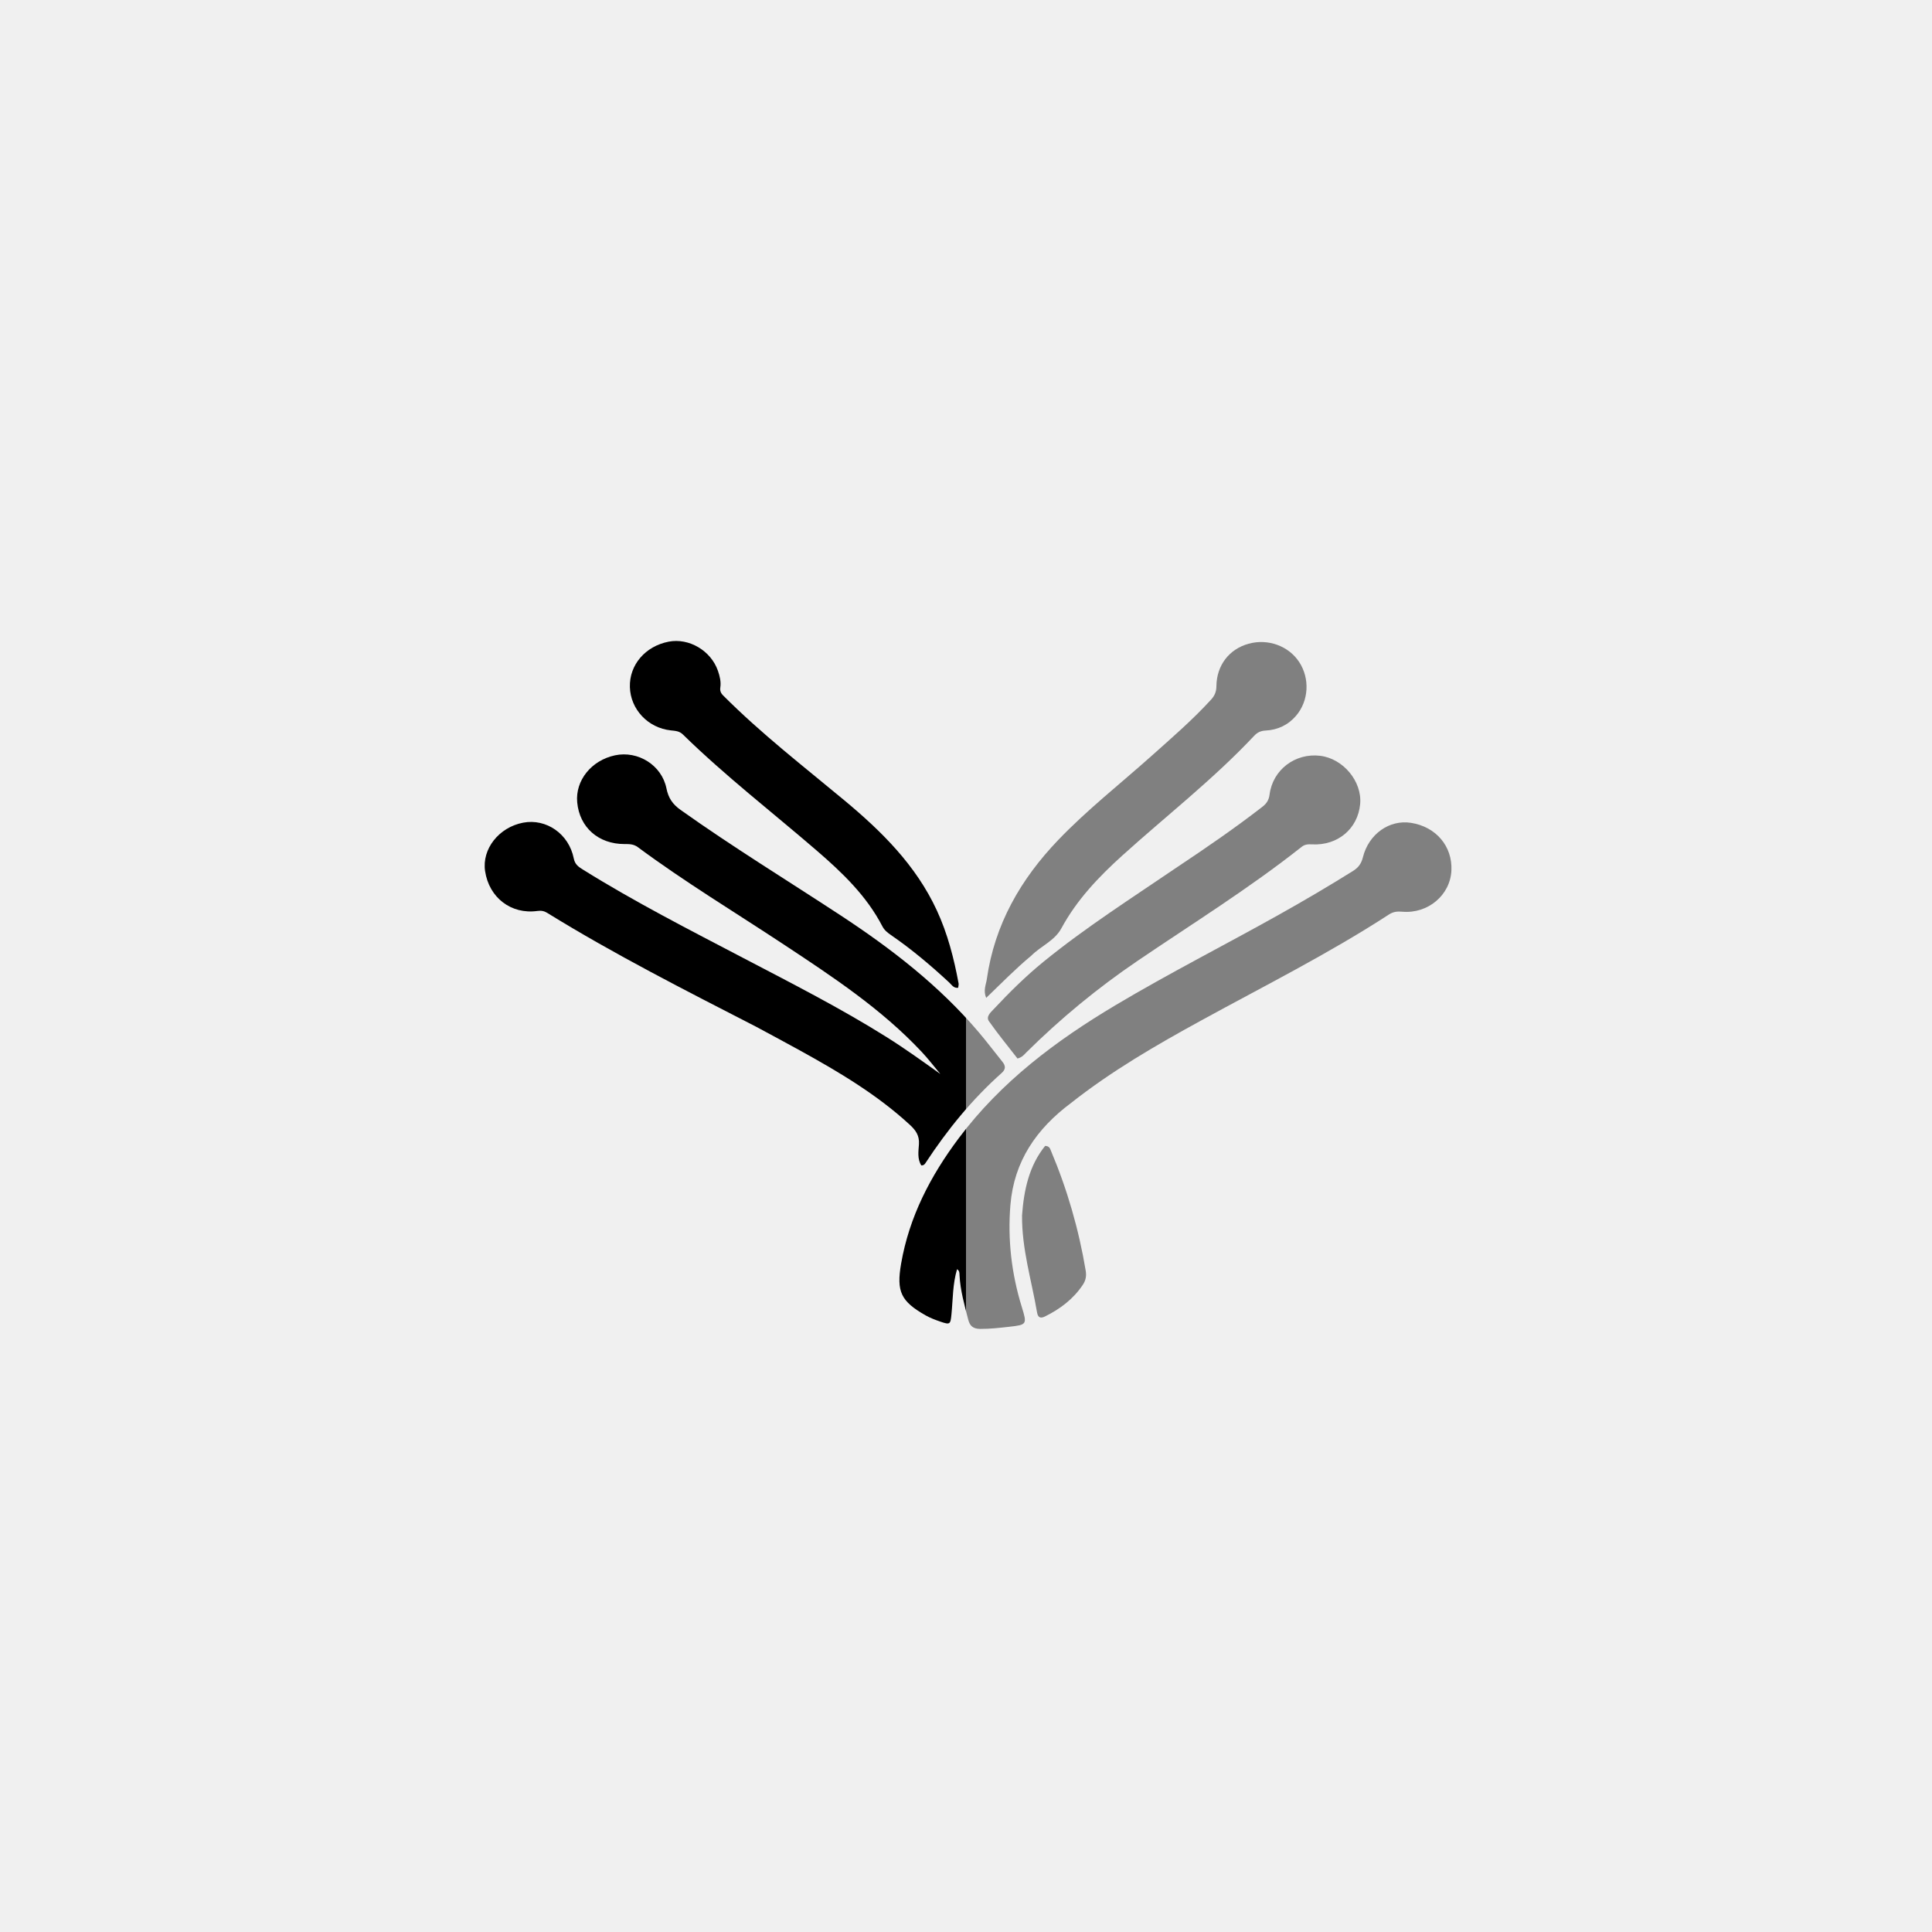
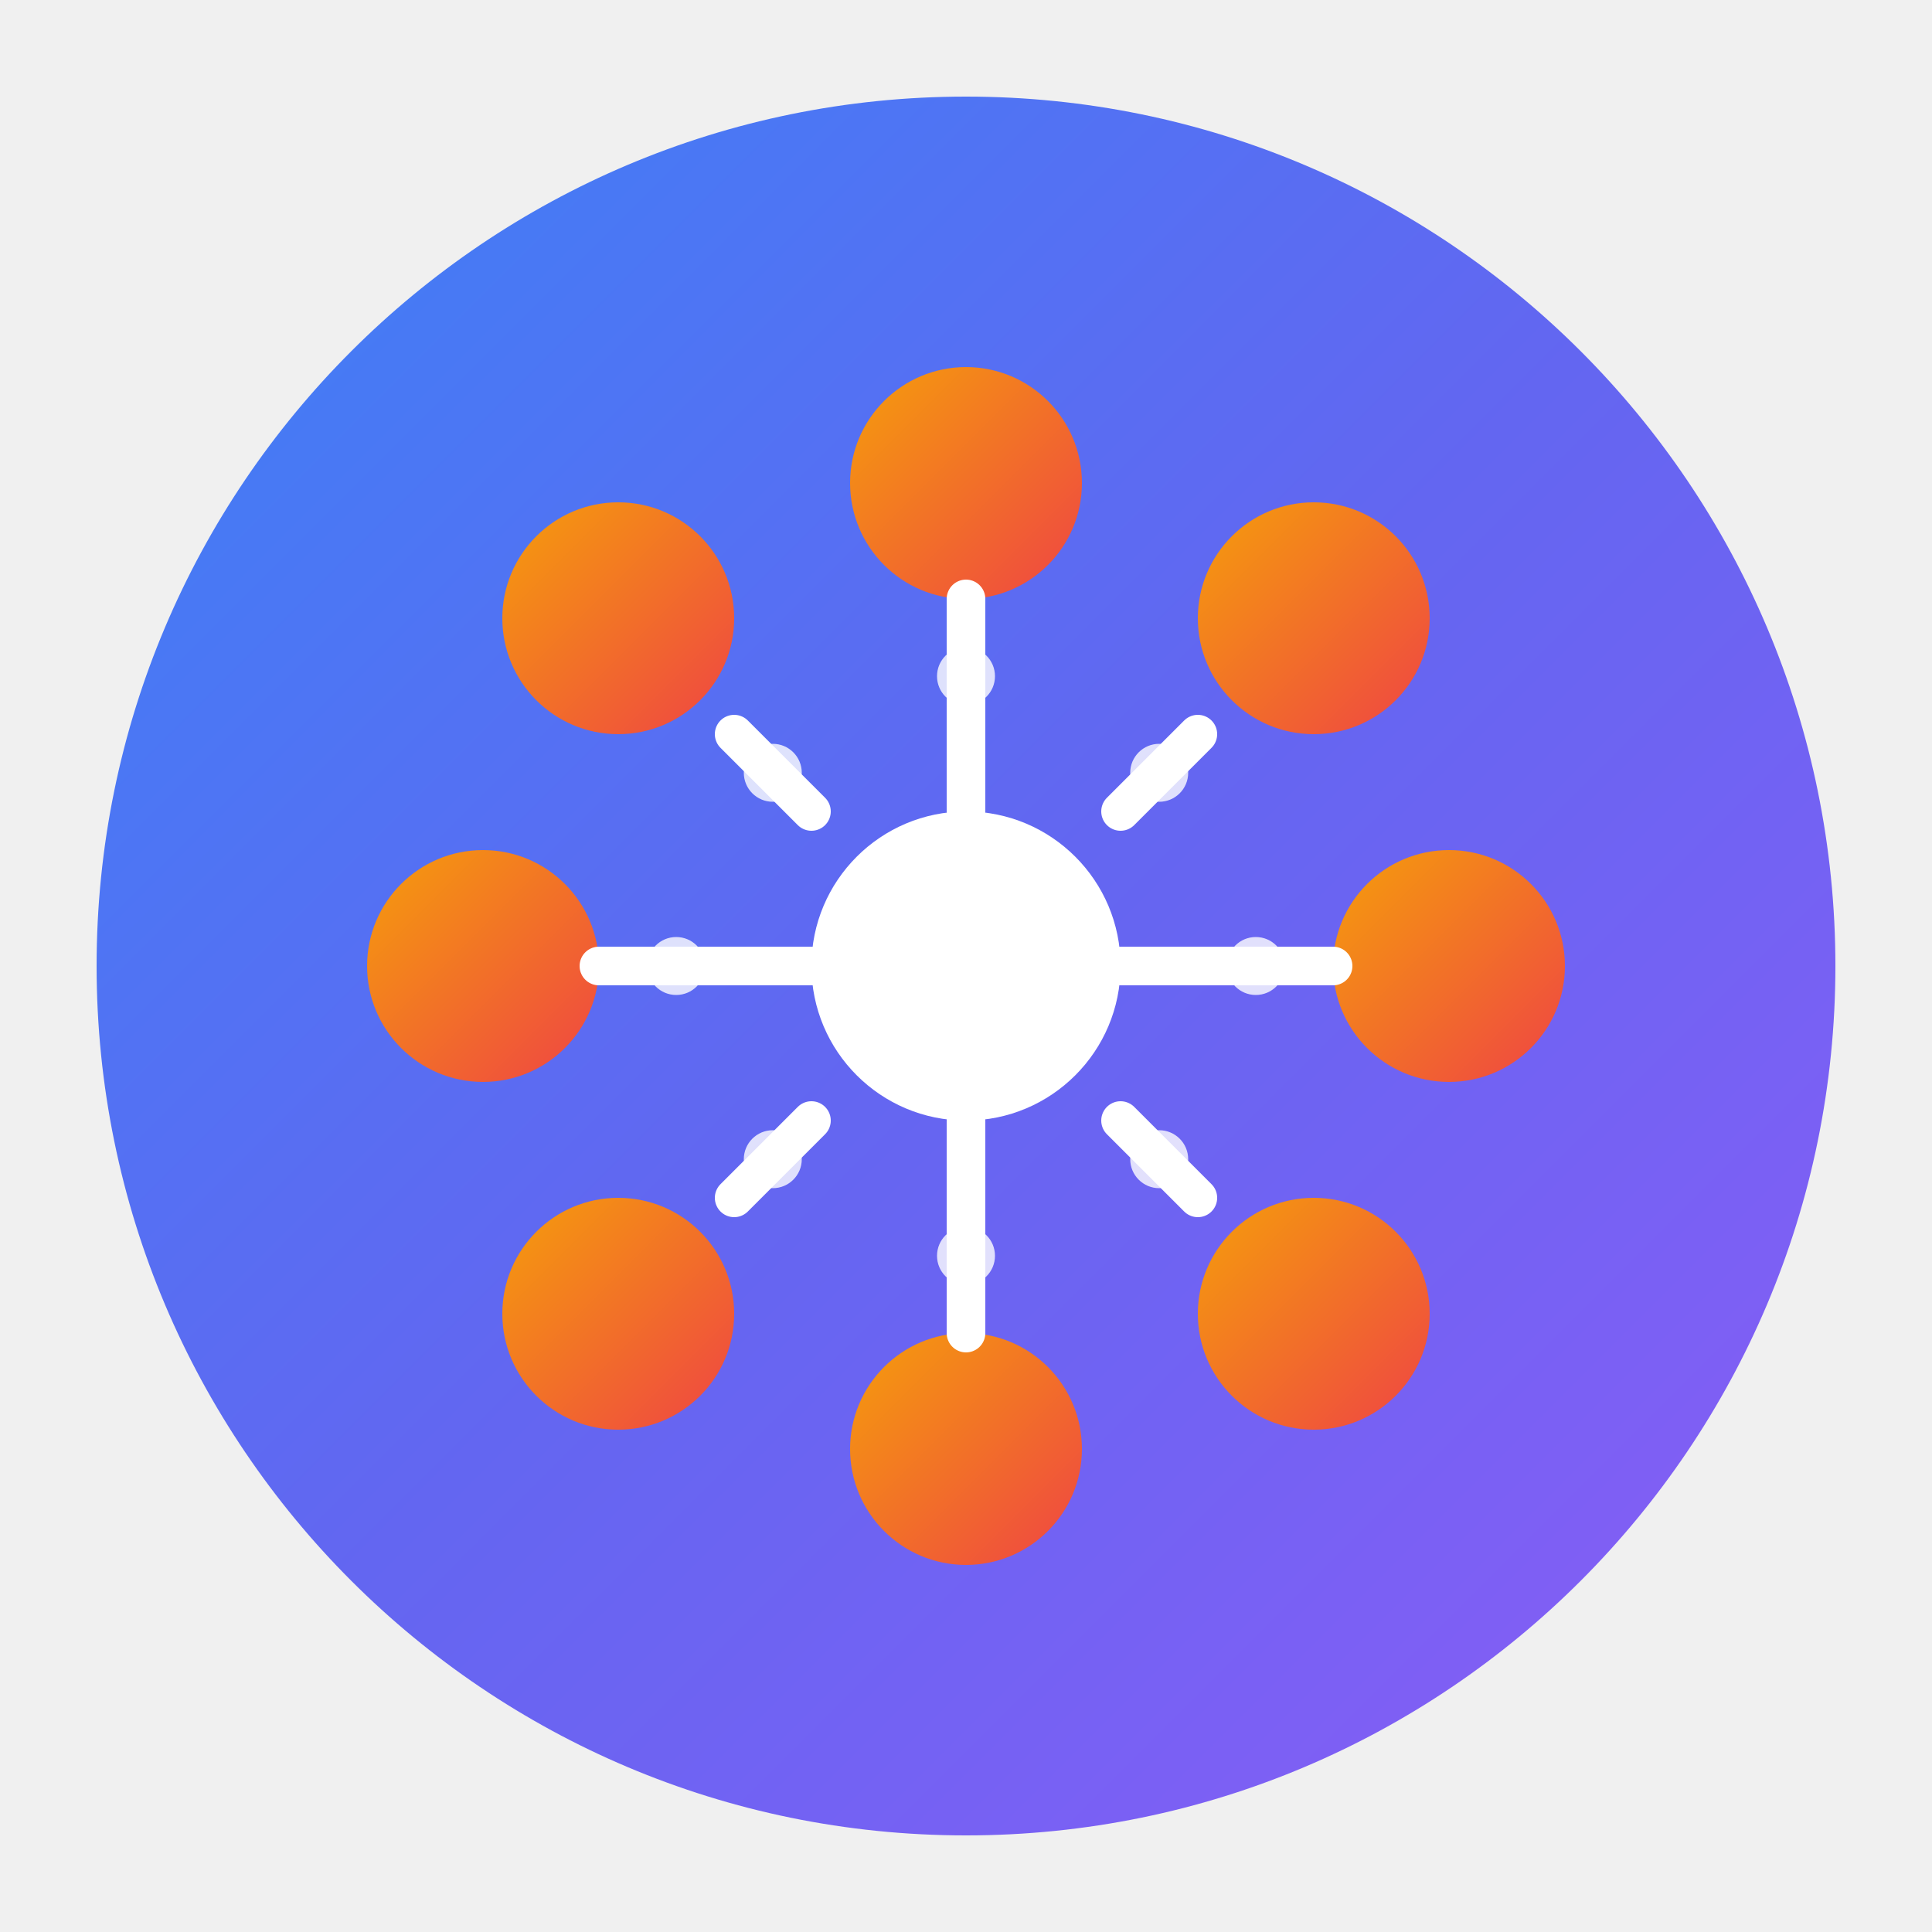
- <svg xmlns="http://www.w3.org/2000/svg" version="1.1" id="Layer_1" x="0px" y="0px" width="100%" viewBox="0 0 1024 1024" enable-background="new 0 0 1024 1024" xml:space="preserve">
-   <path fill="black" opacity="1" stroke="none" d=" M400.85,544.235   C363.195,524.877 325.75,505.901 289.995,483.828   C288.368,482.823 286.797,482.555 284.813,482.83   C270.901,484.759 259.22,475.774 257.106,461.702   C255.349,450.008 264.427,438.465 277.296,436.029   C289.562,433.707 301.548,441.998 304.111,455.006   C304.733,458.16 306.597,459.425 308.87,460.844   C336.454,478.064 365.393,492.815 394.17,507.872   C419.697,521.228 445.396,534.289 469.833,549.62   C479.564,555.725 488.879,562.427 498.399,569.228   C495.12,565.32 492.016,561.247 488.532,557.53   C467.14,534.71 441.228,517.653 415.369,500.566   C389.525,483.489 362.972,467.476 338.062,449.005   C335.815,447.338 333.48,447.361 330.978,447.365   C317.192,447.387 307.177,438.544 305.935,425.292   C304.847,413.697 313.43,403.002 325.963,400.336   C338.131,397.747 350.74,405.533 353.229,417.858   C354.263,422.98 356.486,426.253 360.72,429.265   C388.295,448.874 417.14,466.538 445.409,485.083   C472.389,502.782 497.789,522.384 518.793,547.148   C523.1,552.225 527.099,557.562 531.286,562.742   C533.046,564.919 533.136,566.72 530.878,568.731   C515.221,582.667 502.118,598.779 490.643,616.264   C490.197,616.943 489.763,617.702 488.322,617.696   C486.125,614.275 486.813,610.186 487.063,606.441   C487.369,601.861 485.333,599.024 482.231,596.167   C464.799,580.106 444.606,568.155 424.019,556.783   C416.439,552.596 408.797,548.52 400.85,544.235  z" clip-path="url(#clipLeft)" />
-   <path fill="gray" opacity="1" stroke="none" d=" M400.85,544.235   C363.195,524.877 325.75,505.901 289.995,483.828   C288.368,482.823 286.797,482.555 284.813,482.83   C270.901,484.759 259.22,475.774 257.106,461.702   C255.349,450.008 264.427,438.465 277.296,436.029   C289.562,433.707 301.548,441.998 304.111,455.006   C304.733,458.16 306.597,459.425 308.87,460.844   C336.454,478.064 365.393,492.815 394.17,507.872   C419.697,521.228 445.396,534.289 469.833,549.62   C479.564,555.725 488.879,562.427 498.399,569.228   C495.12,565.32 492.016,561.247 488.532,557.53   C467.14,534.71 441.228,517.653 415.369,500.566   C389.525,483.489 362.972,467.476 338.062,449.005   C335.815,447.338 333.48,447.361 330.978,447.365   C317.192,447.387 307.177,438.544 305.935,425.292   C304.847,413.697 313.43,403.002 325.963,400.336   C338.131,397.747 350.74,405.533 353.229,417.858   C354.263,422.98 356.486,426.253 360.72,429.265   C388.295,448.874 417.14,466.538 445.409,485.083   C472.389,502.782 497.789,522.384 518.793,547.148   C523.1,552.225 527.099,557.562 531.286,562.742   C533.046,564.919 533.136,566.72 530.878,568.731   C515.221,582.667 502.118,598.779 490.643,616.264   C490.197,616.943 489.763,617.702 488.322,617.696   C486.125,614.275 486.813,610.186 487.063,606.441   C487.369,601.861 485.333,599.024 482.231,596.167   C464.799,580.106 444.606,568.155 424.019,556.783   C416.439,552.596 408.797,548.52 400.85,544.235  z" clip-path="url(#clipRight)" />
-   <path fill="black" opacity="1" stroke="none" d=" M567.631,584.635   C549.272,598.321 537.468,615.543 535.548,638.542   C534.008,657.005 536.127,675.102 541.594,692.797   C544.414,701.925 544.302,702.173 534.94,703.213   C529.815,703.782 524.707,704.381 519.516,704.345   C515.872,704.319 514.054,702.88 513.176,699.434   C511.204,691.695 508.993,684.016 508.574,675.973   C508.517,674.873 508.669,673.63 507.262,672.695   C504.923,680.539 505.08,688.57 504.306,696.459   C503.766,701.963 503.636,702.288 498.36,700.472   C495.696,699.555 493.009,698.545 490.57,697.159   C477.508,689.74 475.051,684.587 477.6,669.807   C481.888,644.947 493.129,623.348 508.134,603.304   C530.549,573.363 559.704,551.55 591.412,532.668   C619.756,515.788 649.193,500.879 677.958,484.758   C691.179,477.347 704.251,469.68 717.106,461.64   C719.985,459.839 721.528,457.741 722.372,454.36   C725.464,441.975 736.455,434.324 747.897,436.127   C761.123,438.211 769.873,448.543 769.277,461.372   C768.671,474.403 756.866,484.41 743.25,483.225   C740.643,482.998 738.497,483.193 736.216,484.676   C704.19,505.488 670.053,522.574 636.618,540.896   C612.789,553.955 589.302,567.52 567.631,584.635  z" clip-path="url(#clipLeft)" />
-   <path fill="gray" opacity="1" stroke="none" d=" M567.631,584.635   C549.272,598.321 537.468,615.543 535.548,638.542   C534.008,657.005 536.127,675.102 541.594,692.797   C544.414,701.925 544.302,702.173 534.94,703.213   C529.815,703.782 524.707,704.381 519.516,704.345   C515.872,704.319 514.054,702.88 513.176,699.434   C511.204,691.695 508.993,684.016 508.574,675.973   C508.517,674.873 508.669,673.63 507.262,672.695   C504.923,680.539 505.08,688.57 504.306,696.459   C503.766,701.963 503.636,702.288 498.36,700.472   C495.696,699.555 493.009,698.545 490.57,697.159   C477.508,689.74 475.051,684.587 477.6,669.807   C481.888,644.947 493.129,623.348 508.134,603.304   C530.549,573.363 559.704,551.55 591.412,532.668   C619.756,515.788 649.193,500.879 677.958,484.758   C691.179,477.347 704.251,469.68 717.106,461.64   C719.985,459.839 721.528,457.741 722.372,454.36   C725.464,441.975 736.455,434.324 747.897,436.127   C761.123,438.211 769.873,448.543 769.277,461.372   C768.671,474.403 756.866,484.41 743.25,483.225   C740.643,482.998 738.497,483.193 736.216,484.676   C704.19,505.488 670.053,522.574 636.618,540.896   C612.789,553.955 589.302,567.52 567.631,584.635  z" clip-path="url(#clipRight)" />
-   <path fill="black" opacity="1" stroke="none" d=" M624.347,459.313   C639.759,449.049 654.711,438.766 669.07,427.638   C671.289,425.919 672.519,424.082 672.902,421.102   C674.588,407.973 686.489,399.011 699.674,400.584   C711.929,402.046 722.012,414.193 720.908,426.163   C719.701,439.244 709.049,448.235 695.431,447.536   C693.368,447.431 691.647,447.462 689.87,448.869   C662.145,470.814 632.119,489.457 602.917,509.282   C581.768,523.639 562.141,539.801 543.992,557.784   C542.836,558.93 541.852,560.364 539.297,561.033   C534.356,554.653 529.006,548.156 524.177,541.293   C522.433,538.814 525.089,536.574 526.715,534.836   C535.023,525.955 543.648,517.418 553.11,509.716   C575.633,491.382 600.102,475.824 624.347,459.313  z" clip-path="url(#clipLeft)" />
-   <path fill="gray" opacity="1" stroke="none" d=" M624.347,459.313   C639.759,449.049 654.711,438.766 669.07,427.638   C671.289,425.919 672.519,424.082 672.902,421.102   C674.588,407.973 686.489,399.011 699.674,400.584   C711.929,402.046 722.012,414.193 720.908,426.163   C719.701,439.244 709.049,448.235 695.431,447.536   C693.368,447.431 691.647,447.462 689.87,448.869   C662.145,470.814 632.119,489.457 602.917,509.282   C581.768,523.639 562.141,539.801 543.992,557.784   C542.836,558.93 541.852,560.364 539.297,561.033   C534.356,554.653 529.006,548.156 524.177,541.293   C522.433,538.814 525.089,536.574 526.715,534.836   C535.023,525.955 543.648,517.418 553.11,509.716   C575.633,491.382 600.102,475.824 624.347,459.313  z" clip-path="url(#clipRight)" />
-   <path fill="black" opacity="1" stroke="none" d=" M383.343,368.672   C403.517,388.903 425.818,406.138 447.459,424.139   C467.322,440.661 485.483,458.6 496.552,482.544   C502.256,494.882 505.597,507.89 508.066,521.172   C508.205,521.919 507.931,522.744 507.849,523.537   C505.4,523.832 504.447,521.999 503.175,520.819   C493.392,511.743 483.221,503.146 472.211,495.581   C470.403,494.339 468.734,493.008 467.701,491.012   C459.326,474.831 446.448,462.528 432.9,450.844   C409.187,430.393 384.359,411.226 361.943,389.283   C360.061,387.441 357.891,387.368 355.55,387.119   C343.438,385.833 334.173,375.958 333.852,364.143   C333.533,352.415 341.996,342.509 354.394,340.098   C365.18,338 376.841,344.868 380.522,355.557   C381.499,358.394 382.238,361.339 381.785,364.363   C381.535,366.034 381.947,367.296 383.343,368.672  z" clip-path="url(#clipLeft)" />
-   <path fill="gray" opacity="1" stroke="none" d=" M383.343,368.672   C403.517,388.903 425.818,406.138 447.459,424.139   C467.322,440.661 485.483,458.6 496.552,482.544   C502.256,494.882 505.597,507.89 508.066,521.172   C508.205,521.919 507.931,522.744 507.849,523.537   C505.4,523.832 504.447,521.999 503.175,520.819   C493.392,511.743 483.221,503.146 472.211,495.581   C470.403,494.339 468.734,493.008 467.701,491.012   C459.326,474.831 446.448,462.528 432.9,450.844   C409.187,430.393 384.359,411.226 361.943,389.283   C360.061,387.441 357.891,387.368 355.55,387.119   C343.438,385.833 334.173,375.958 333.852,364.143   C333.533,352.415 341.996,342.509 354.394,340.098   C365.18,338 376.841,344.868 380.522,355.557   C381.499,358.394 382.238,361.339 381.785,364.363   C381.535,366.034 381.947,367.296 383.343,368.672  z" clip-path="url(#clipRight)" />
-   <path fill="black" opacity="1" stroke="none" d=" M546.557,506.566   C538.147,513.567 530.735,521.151 522.699,528.893   C521.025,524.916 522.624,521.896 523.036,518.973   C527.128,490.006 540.933,466.022 560.951,445.139   C576.214,429.216 593.541,415.631 609.937,400.994   C620.873,391.231 631.986,381.673 641.894,370.815   C643.832,368.691 644.69,366.58 644.72,363.706   C644.838,352.627 651.47,344.034 661.798,341.189   C672.058,338.363 683.013,342.343 688.624,350.935   C694.298,359.624 693.72,371.428 686.951,379.355   C682.766,384.255 677.208,386.888 670.777,387.205   C668.216,387.332 666.404,388.211 664.706,390.018   C643.097,413.03 618.159,432.383 594.806,453.48   C582.248,464.825 570.69,476.994 562.569,491.993   C558.942,498.692 551.828,501.294 546.557,506.566  z" clip-path="url(#clipLeft)" />
-   <path fill="gray" opacity="1" stroke="none" d=" M546.557,506.566   C538.147,513.567 530.735,521.151 522.699,528.893   C521.025,524.916 522.624,521.896 523.036,518.973   C527.128,490.006 540.933,466.022 560.951,445.139   C576.214,429.216 593.541,415.631 609.937,400.994   C620.873,391.231 631.986,381.673 641.894,370.815   C643.832,368.691 644.69,366.58 644.72,363.706   C644.838,352.627 651.47,344.034 661.798,341.189   C672.058,338.363 683.013,342.343 688.624,350.935   C694.298,359.624 693.72,371.428 686.951,379.355   C682.766,384.255 677.208,386.888 670.777,387.205   C668.216,387.332 666.404,388.211 664.706,390.018   C643.097,413.03 618.159,432.383 594.806,453.48   C582.248,464.825 570.69,476.994 562.569,491.993   C558.942,498.692 551.828,501.294 546.557,506.566  z" clip-path="url(#clipRight)" />
-   <path fill="black" opacity="1" stroke="none" d=" M541.709,644.136   C542.715,630.416 545.521,617.81 553.932,607.357   C556.233,607.39 556.557,608.836 557.052,610.008   C565.673,630.442 571.785,651.597 575.447,673.478   C575.924,676.33 575.468,678.643 573.907,680.984   C568.865,688.545 561.905,693.768 553.879,697.744   C551.511,698.917 550.127,698.386 549.662,695.643   C546.782,678.669 541.539,662.064 541.709,644.136  z" clip-path="url(#clipLeft)" />
-   <path fill="gray" opacity="1" stroke="none" d=" M541.709,644.136   C542.715,630.416 545.521,617.81 553.932,607.357   C556.233,607.39 556.557,608.836 557.052,610.008   C565.673,630.442 571.785,651.597 575.447,673.478   C575.924,676.33 575.468,678.643 573.907,680.984   C568.865,688.545 561.905,693.768 553.879,697.744   C551.511,698.917 550.127,698.386 549.662,695.643   C546.782,678.669 541.539,662.064 541.709,644.136  z" clip-path="url(#clipRight)" />
+ <svg xmlns="http://www.w3.org/2000/svg" viewBox="0 0 100 100">
  <defs>
-     <clipPath id="clipLeft">
-       <rect x="0%" y="0" width="50%" height="100%" />
-     </clipPath>
-     <clipPath id="clipRight">
-       <rect x="50%" y="0" width="50%" height="100%" />
-     </clipPath>
+     <linearGradient id="mainGradient" x1="0%" y1="0%" x2="100%" y2="100%">
+       <stop offset="0%" style="stop-color:#3b82f6;stop-opacity:1" />
+       <stop offset="50%" style="stop-color:#6366f1;stop-opacity:1" />
+       <stop offset="100%" style="stop-color:#8b5cf6;stop-opacity:1" />
+     </linearGradient>
+     <linearGradient id="accentGradient" x1="0%" y1="0%" x2="100%" y2="100%">
+       <stop offset="0%" style="stop-color:#f59e0b;stop-opacity:1" />
+       <stop offset="100%" style="stop-color:#ef4444;stop-opacity:1" />
+     </linearGradient>
  </defs>
+   <circle cx="50" cy="50" r="45" fill="url(#mainGradient)" />
+   <circle cx="50" cy="50" r="8" fill="white" />
+   <circle cx="50" cy="25" r="6" fill="url(#accentGradient)" />
+   <circle cx="68" cy="32" r="6" fill="url(#accentGradient)" />
+   <circle cx="75" cy="50" r="6" fill="url(#accentGradient)" />
+   <circle cx="68" cy="68" r="6" fill="url(#accentGradient)" />
+   <circle cx="50" cy="75" r="6" fill="url(#accentGradient)" />
+   <circle cx="32" cy="68" r="6" fill="url(#accentGradient)" />
+   <circle cx="25" cy="50" r="6" fill="url(#accentGradient)" />
+   <circle cx="32" cy="32" r="6" fill="url(#accentGradient)" />
+   <line x1="50" y1="42" x2="50" y2="31" stroke="white" stroke-width="2" stroke-linecap="round" />
+   <line x1="58" y1="42" x2="62" y2="38" stroke="white" stroke-width="2" stroke-linecap="round" />
+   <line x1="58" y1="50" x2="69" y2="50" stroke="white" stroke-width="2" stroke-linecap="round" />
+   <line x1="58" y1="58" x2="62" y2="62" stroke="white" stroke-width="2" stroke-linecap="round" />
+   <line x1="50" y1="58" x2="50" y2="69" stroke="white" stroke-width="2" stroke-linecap="round" />
+   <line x1="42" y1="58" x2="38" y2="62" stroke="white" stroke-width="2" stroke-linecap="round" />
+   <line x1="42" y1="50" x2="31" y2="50" stroke="white" stroke-width="2" stroke-linecap="round" />
+   <line x1="42" y1="42" x2="38" y2="38" stroke="white" stroke-width="2" stroke-linecap="round" />
+   <circle cx="50" cy="35" r="1.5" fill="white" opacity="0.8" />
+   <circle cx="60" cy="40" r="1.5" fill="white" opacity="0.8" />
+   <circle cx="65" cy="50" r="1.5" fill="white" opacity="0.8" />
+   <circle cx="60" cy="60" r="1.5" fill="white" opacity="0.8" />
+   <circle cx="50" cy="65" r="1.5" fill="white" opacity="0.8" />
+   <circle cx="40" cy="60" r="1.5" fill="white" opacity="0.8" />
+   <circle cx="35" cy="50" r="1.5" fill="white" opacity="0.8" />
+   <circle cx="40" cy="40" r="1.5" fill="white" opacity="0.8" />
</svg>
